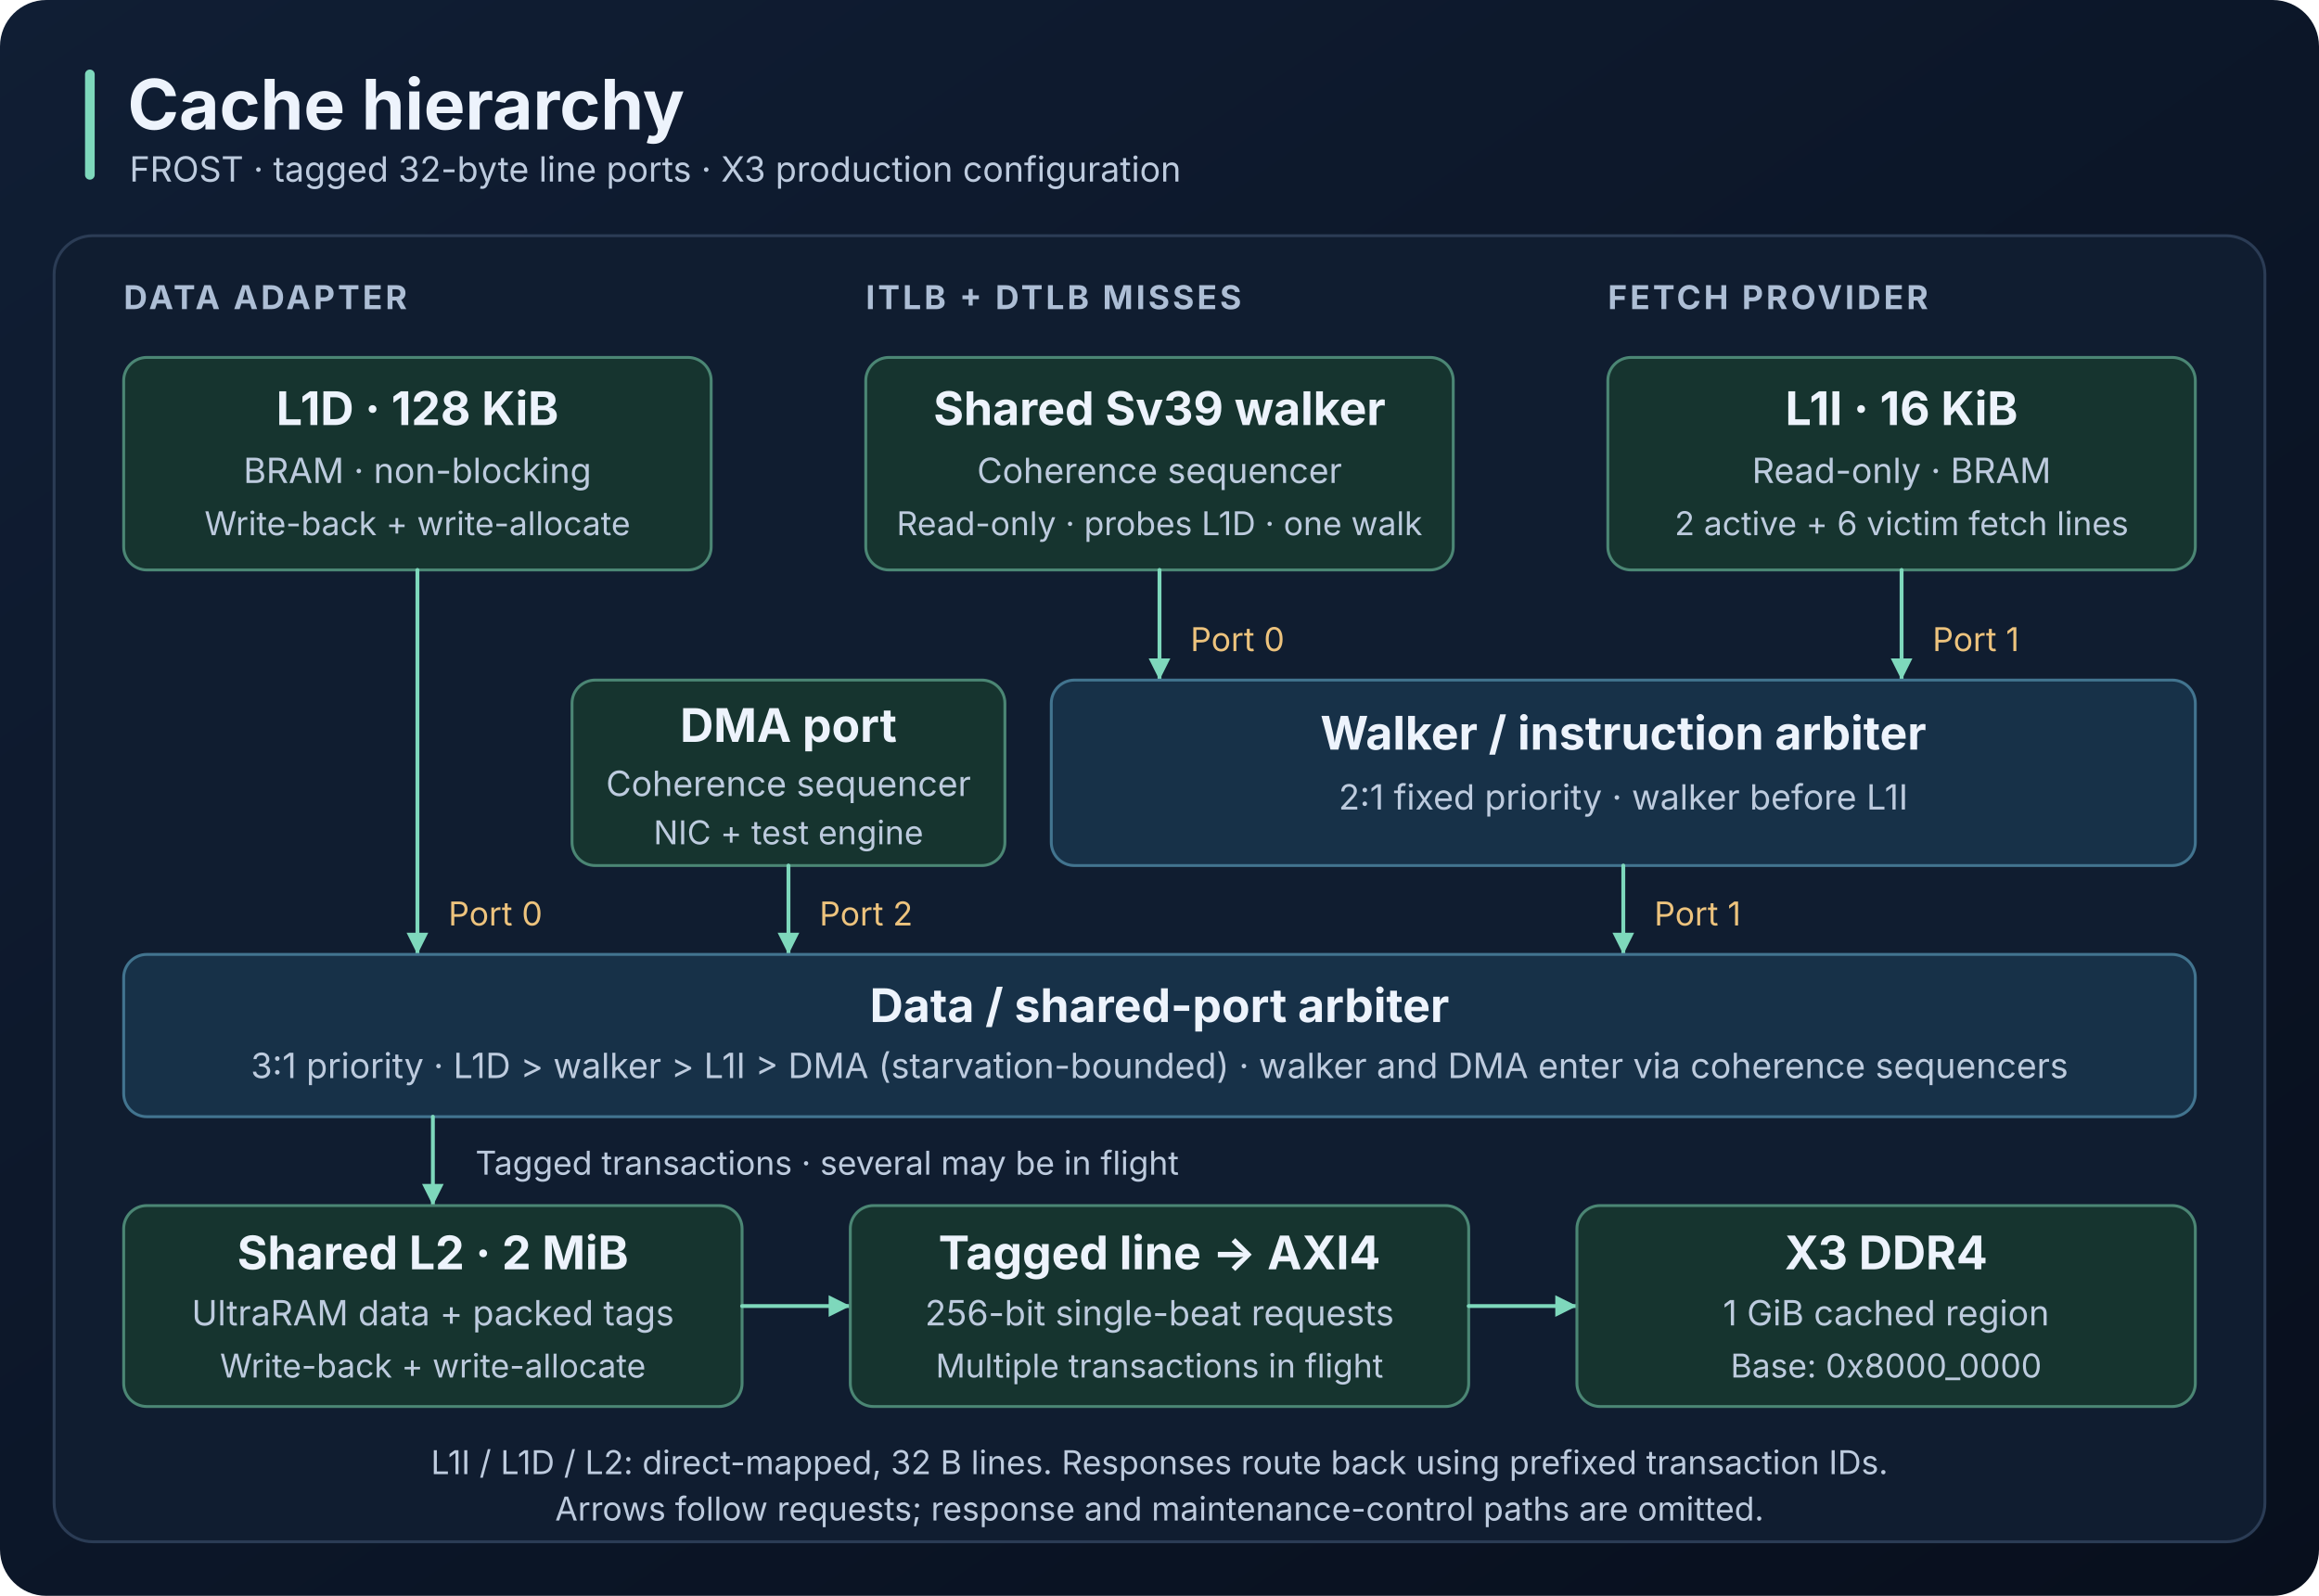
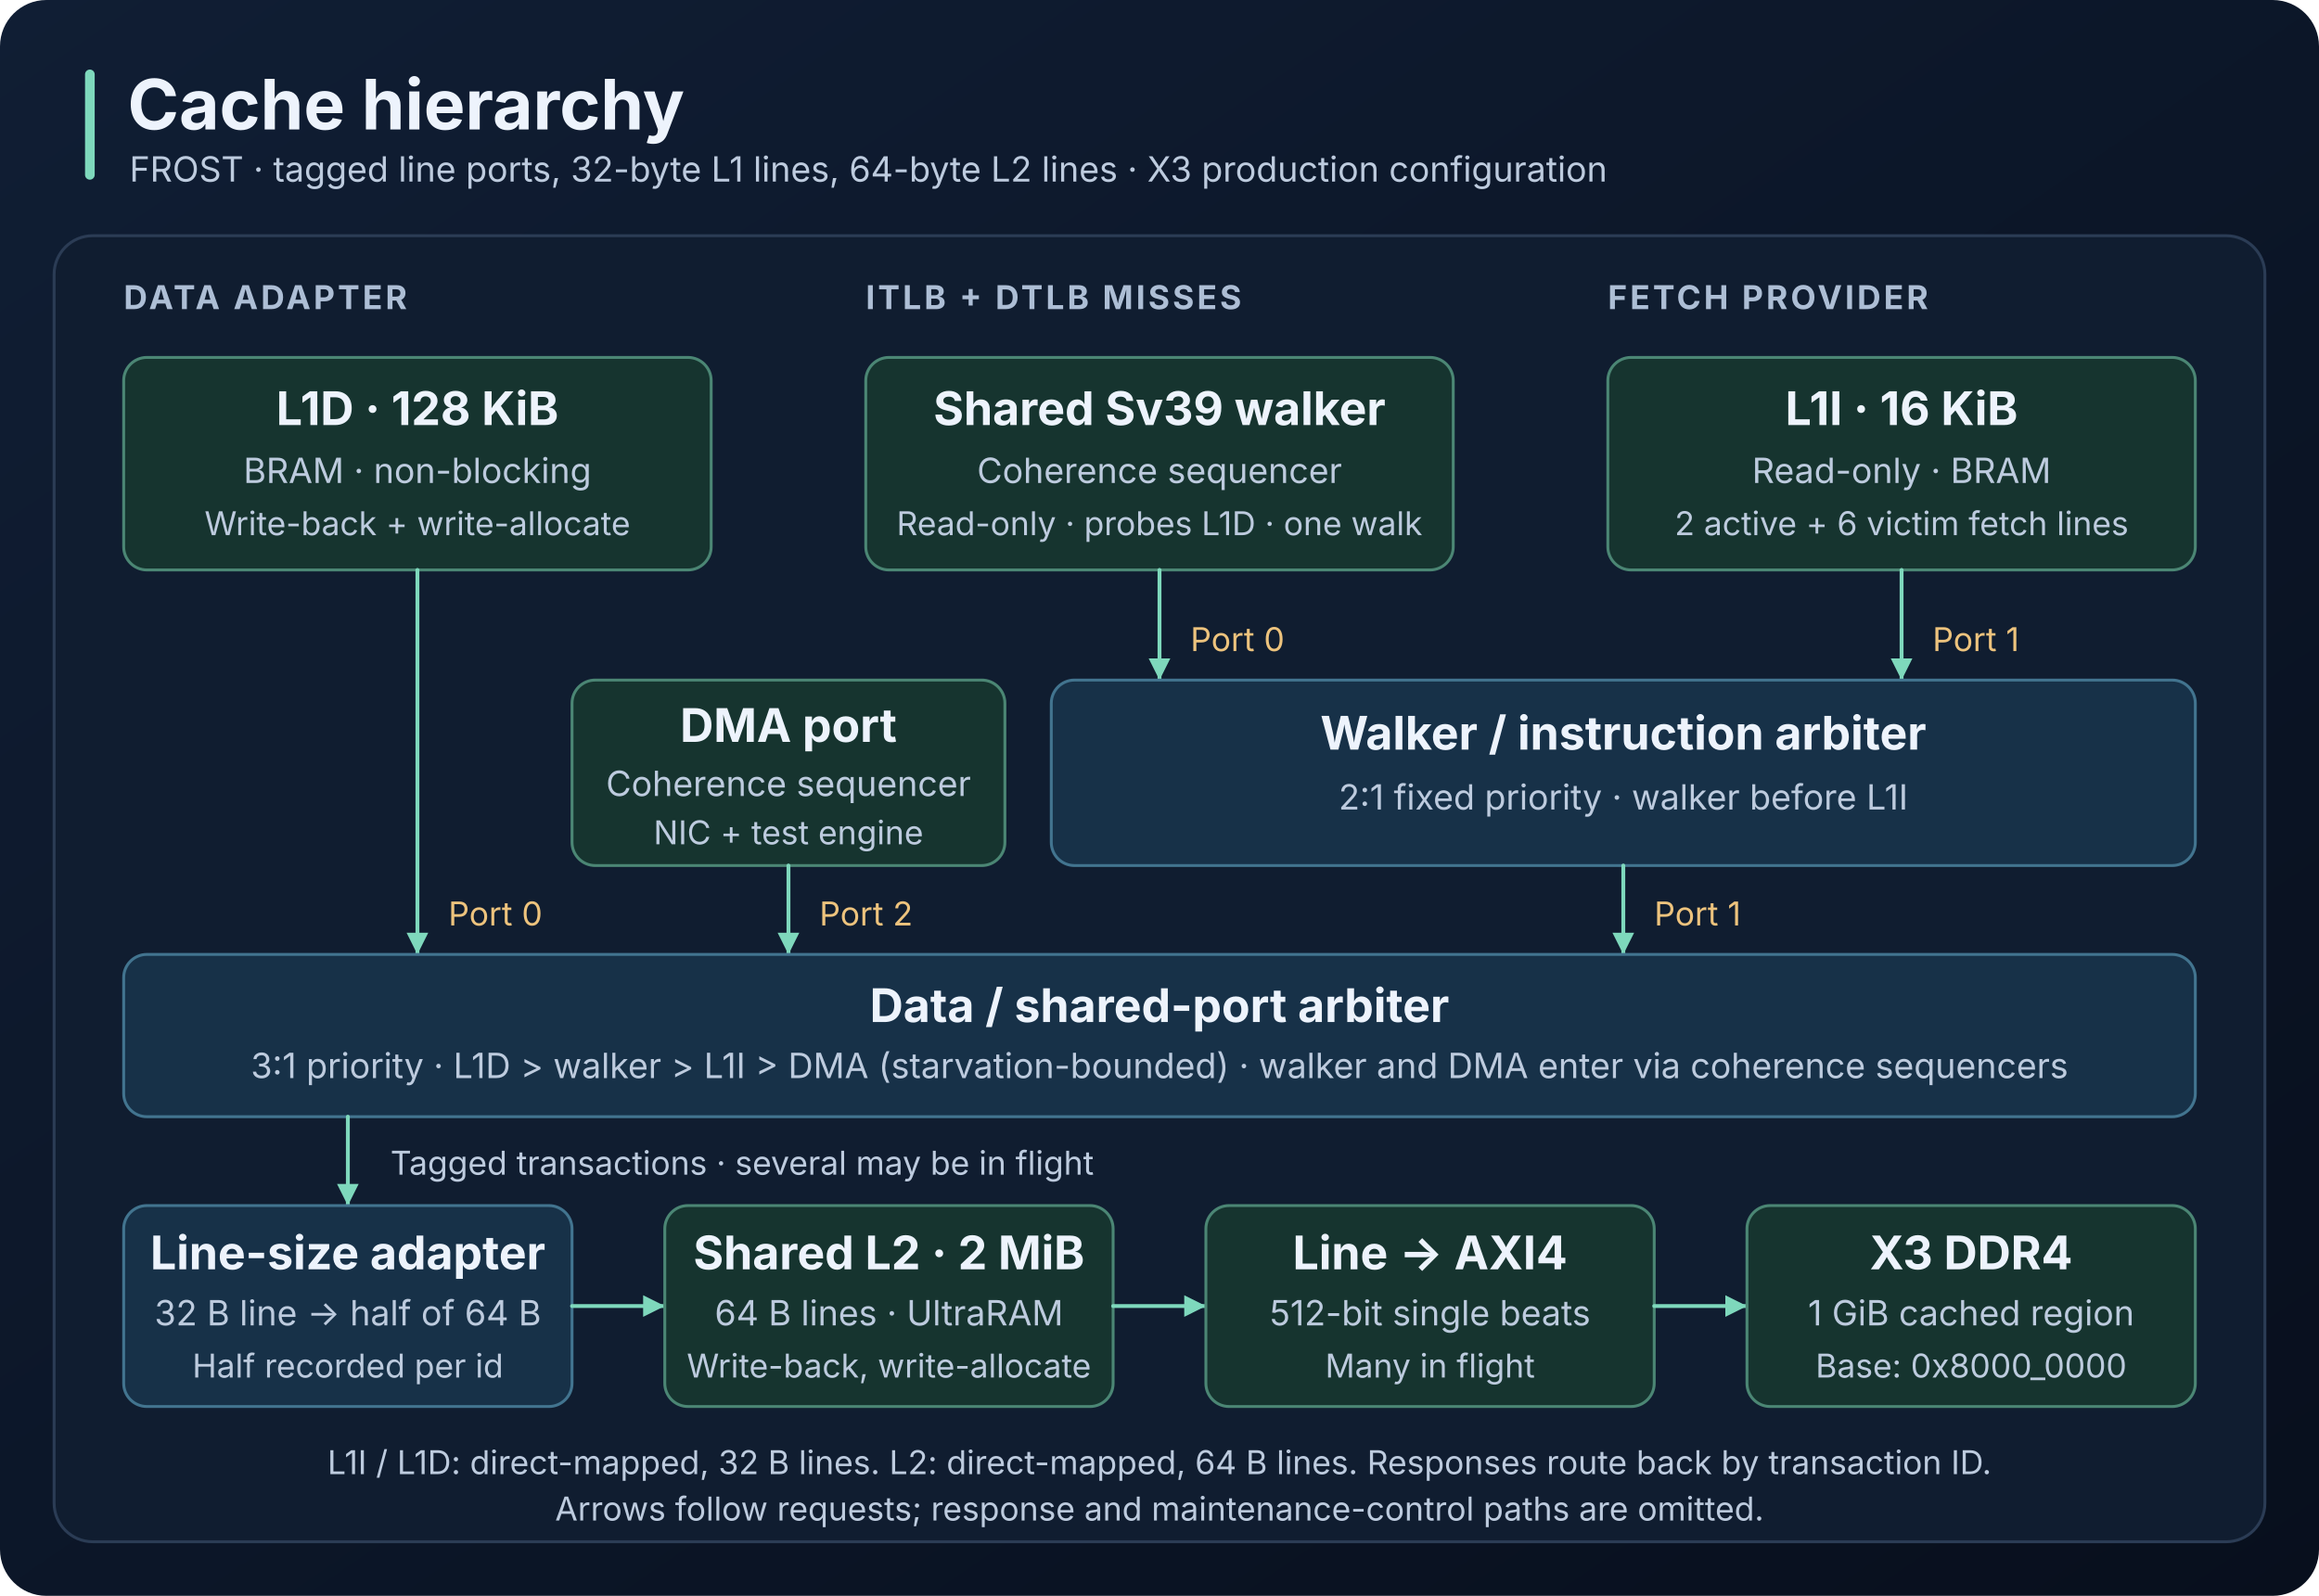
<svg xmlns="http://www.w3.org/2000/svg" width="1200" height="826" viewBox="0 0 1200 826" role="img" aria-labelledby="title desc">
  <defs>
    <linearGradient id="background" x2="1" y2="1">
      <stop stop-color="#101e34" />
      <stop offset="1" stop-color="#080f1d" />
    </linearGradient>
    <marker id="arrow" viewBox="0 0 10 10" refX="9" refY="5" markerWidth="7" markerHeight="7" orient="auto">
      <path d="M 1 1 L 9 5 L 1 9 Z" fill="#7ed8bc" />
    </marker>
    <style>
      text { font-family: -apple-system, BlinkMacSystemFont, "Segoe UI", sans-serif; fill: #edf3fc; }
      .heading { font-size: 24px; font-weight: 650; }
      .label { font-size: 20px; font-weight: 600; }
      .body { font-size: 18px; fill: #bdcbde; }
      .small { font-size: 17px; fill: #bdcbde; }
      .section { font-size: 17px; font-weight: 650; letter-spacing: 1.5px; fill: #adbed5; }
      .center { text-anchor: middle; }
      .panel { fill: #101d30; stroke: #2b3c55; stroke-width: 1.5; }
      .memory { fill: #16342f; stroke: #4b8674; stroke-width: 1.5; }
      .arbiter { fill: #173148; stroke: #42748f; stroke-width: 1.5; }
      .system { fill: #19273b; stroke: #4b607a; stroke-width: 1.5; }
      .link { fill: none; stroke: #7ed8bc; stroke-width: 2; stroke-linejoin: round; stroke-linecap: round; marker-end: url(#arrow); }
      .port { font-size: 17px; fill: #edc37d; }
    </style>
  </defs>
  <rect width="1200" height="826" rx="24" fill="url(#background)" />
  <rect x="44" y="36" width="5" height="57" rx="2.5" fill="#7ed8bc" />
  <text x="66" y="67" font-size="36" font-weight="750">Cache hierarchy</text>
-   <text x="67" y="94" class="body">FROST · tagged 32-byte line ports · X3 production configuration</text>
+   <text x="67" y="94" class="body">FROST · tagged line ports, 32-byte L1 lines, 64-byte L2 lines · X3 production configuration</text>
  <rect x="28" y="122" width="1144" height="676" rx="20" class="panel" />
  <text x="64" y="160" class="section">DATA ADAPTER</text>
  <text x="448" y="160" class="section">ITLB + DTLB MISSES</text>
  <text x="832" y="160" class="section">FETCH PROVIDER</text>
  <g class="center">
    <rect x="64" y="185" width="304" height="110" rx="12" class="memory" />
    <text x="216" y="220" class="heading">L1D · 128 KiB</text>
    <text x="216" y="250" class="body">BRAM · non-blocking</text>
    <text x="216" y="277" class="small">Write-back + write-allocate</text>
    <rect x="448" y="185" width="304" height="110" rx="12" class="memory" />
    <text x="600" y="220" class="heading">Shared Sv39 walker</text>
    <text x="600" y="250" class="body">Coherence sequencer</text>
    <text x="600" y="277" class="small">Read-only · probes L1D · one walk</text>
    <rect x="832" y="185" width="304" height="110" rx="12" class="memory" />
    <text x="984" y="220" class="heading">L1I · 16 KiB</text>
    <text x="984" y="250" class="body">Read-only · BRAM</text>
    <text x="984" y="277" class="small">2 active + 6 victim fetch lines</text>
  </g>
  <path d="M 600 295 V 352" class="link" />
  <path d="M 984 295 V 352" class="link" />
  <text x="616" y="337" class="port">Port 0</text>
  <text x="1000" y="337" class="port">Port 1</text>
  <rect x="544" y="352" width="592" height="96" rx="12" class="arbiter" />
  <text x="840" y="388" class="heading center">Walker / instruction arbiter</text>
  <text x="840" y="419" class="body center">2:1 fixed priority · walker before L1I</text>
  <g class="center">
    <rect x="296" y="352" width="224" height="96" rx="12" class="memory" />
    <text x="408" y="384" class="heading">DMA port</text>
    <text x="408" y="412" class="body">Coherence sequencer</text>
    <text x="408" y="437" class="small">NIC + test engine</text>
  </g>
  <path d="M 216 295 V 494" class="link" />
  <path d="M 408 448 V 494" class="link" />
  <path d="M 840 448 V 494" class="link" />
  <text x="232" y="479" class="port">Port 0</text>
  <text x="424" y="479" class="port">Port 2</text>
  <text x="856" y="479" class="port">Port 1</text>
  <rect x="64" y="494" width="1072" height="84" rx="12" class="arbiter" />
  <text x="600" y="529" class="heading center">Data / shared-port arbiter</text>
  <text x="600" y="558" class="body center">3:1 priority · L1D &gt; walker &gt; L1I &gt; DMA (starvation-bounded) · walker and DMA enter via coherence sequencers</text>
-   <path d="M 224 578 V 624" class="link" />
-   <text x="246" y="608" class="small">Tagged transactions · several may be in flight</text>
+   <path d="M 180 578 V 624" class="link" />
+   <text x="202" y="608" class="small">Tagged transactions · several may be in flight</text>
  <g class="center">
-     <rect x="64" y="624" width="320" height="104" rx="12" class="memory" />
-     <text x="224" y="657" class="heading">Shared L2 · 2 MiB</text>
-     <text x="224" y="686" class="body">UltraRAM data + packed tags</text>
-     <text x="224" y="713" class="small">Write-back + write-allocate</text>
-     <path d="M 384 676 H 440" class="link" />
-     <rect x="440" y="624" width="320" height="104" rx="12" class="memory" />
-     <text x="600" y="657" class="heading">Tagged line → AXI4</text>
-     <text x="600" y="686" class="body">256-bit single-beat requests</text>
-     <text x="600" y="713" class="small">Multiple transactions in flight</text>
-     <path d="M 760 676 H 816" class="link" />
-     <rect x="816" y="624" width="320" height="104" rx="12" class="memory" />
-     <text x="976" y="657" class="heading">X3 DDR4</text>
-     <text x="976" y="686" class="body">1 GiB cached region</text>
-     <text x="976" y="713" class="small">Base: 0x8000_0000</text>
+     <rect x="64" y="624" width="232" height="104" rx="12" class="arbiter" />
+     <text x="180" y="657" class="heading">Line-size adapter</text>
+     <text x="180" y="686" class="body">32 B line → half of 64 B</text>
+     <text x="180" y="713" class="small">Half recorded per id</text>
+     <path d="M 296 676 H 344" class="link" />
+     <rect x="344" y="624" width="232" height="104" rx="12" class="memory" />
+     <text x="460" y="657" class="heading">Shared L2 · 2 MiB</text>
+     <text x="460" y="686" class="body">64 B lines · UltraRAM</text>
+     <text x="460" y="713" class="small">Write-back, write-allocate</text>
+     <path d="M 576 676 H 624" class="link" />
+     <rect x="624" y="624" width="232" height="104" rx="12" class="memory" />
+     <text x="740" y="657" class="heading">Line → AXI4</text>
+     <text x="740" y="686" class="body">512-bit single beats</text>
+     <text x="740" y="713" class="small">Many in flight</text>
+     <path d="M 856 676 H 904" class="link" />
+     <rect x="904" y="624" width="232" height="104" rx="12" class="memory" />
+     <text x="1020" y="657" class="heading">X3 DDR4</text>
+     <text x="1020" y="686" class="body">1 GiB cached region</text>
+     <text x="1020" y="713" class="small">Base: 0x8000_0000</text>
  </g>
-   <text x="600" y="763" class="small center">L1I / L1D / L2: direct-mapped, 32 B lines. Responses route back using prefixed transaction IDs.</text>
+   <text x="600" y="763" class="small center">L1I / L1D: direct-mapped, 32 B lines. L2: direct-mapped, 64 B lines. Responses route back by transaction ID.</text>
  <text x="600" y="787" class="small center">Arrows follow requests; response and maintenance-control paths are omitted.</text>
</svg>
